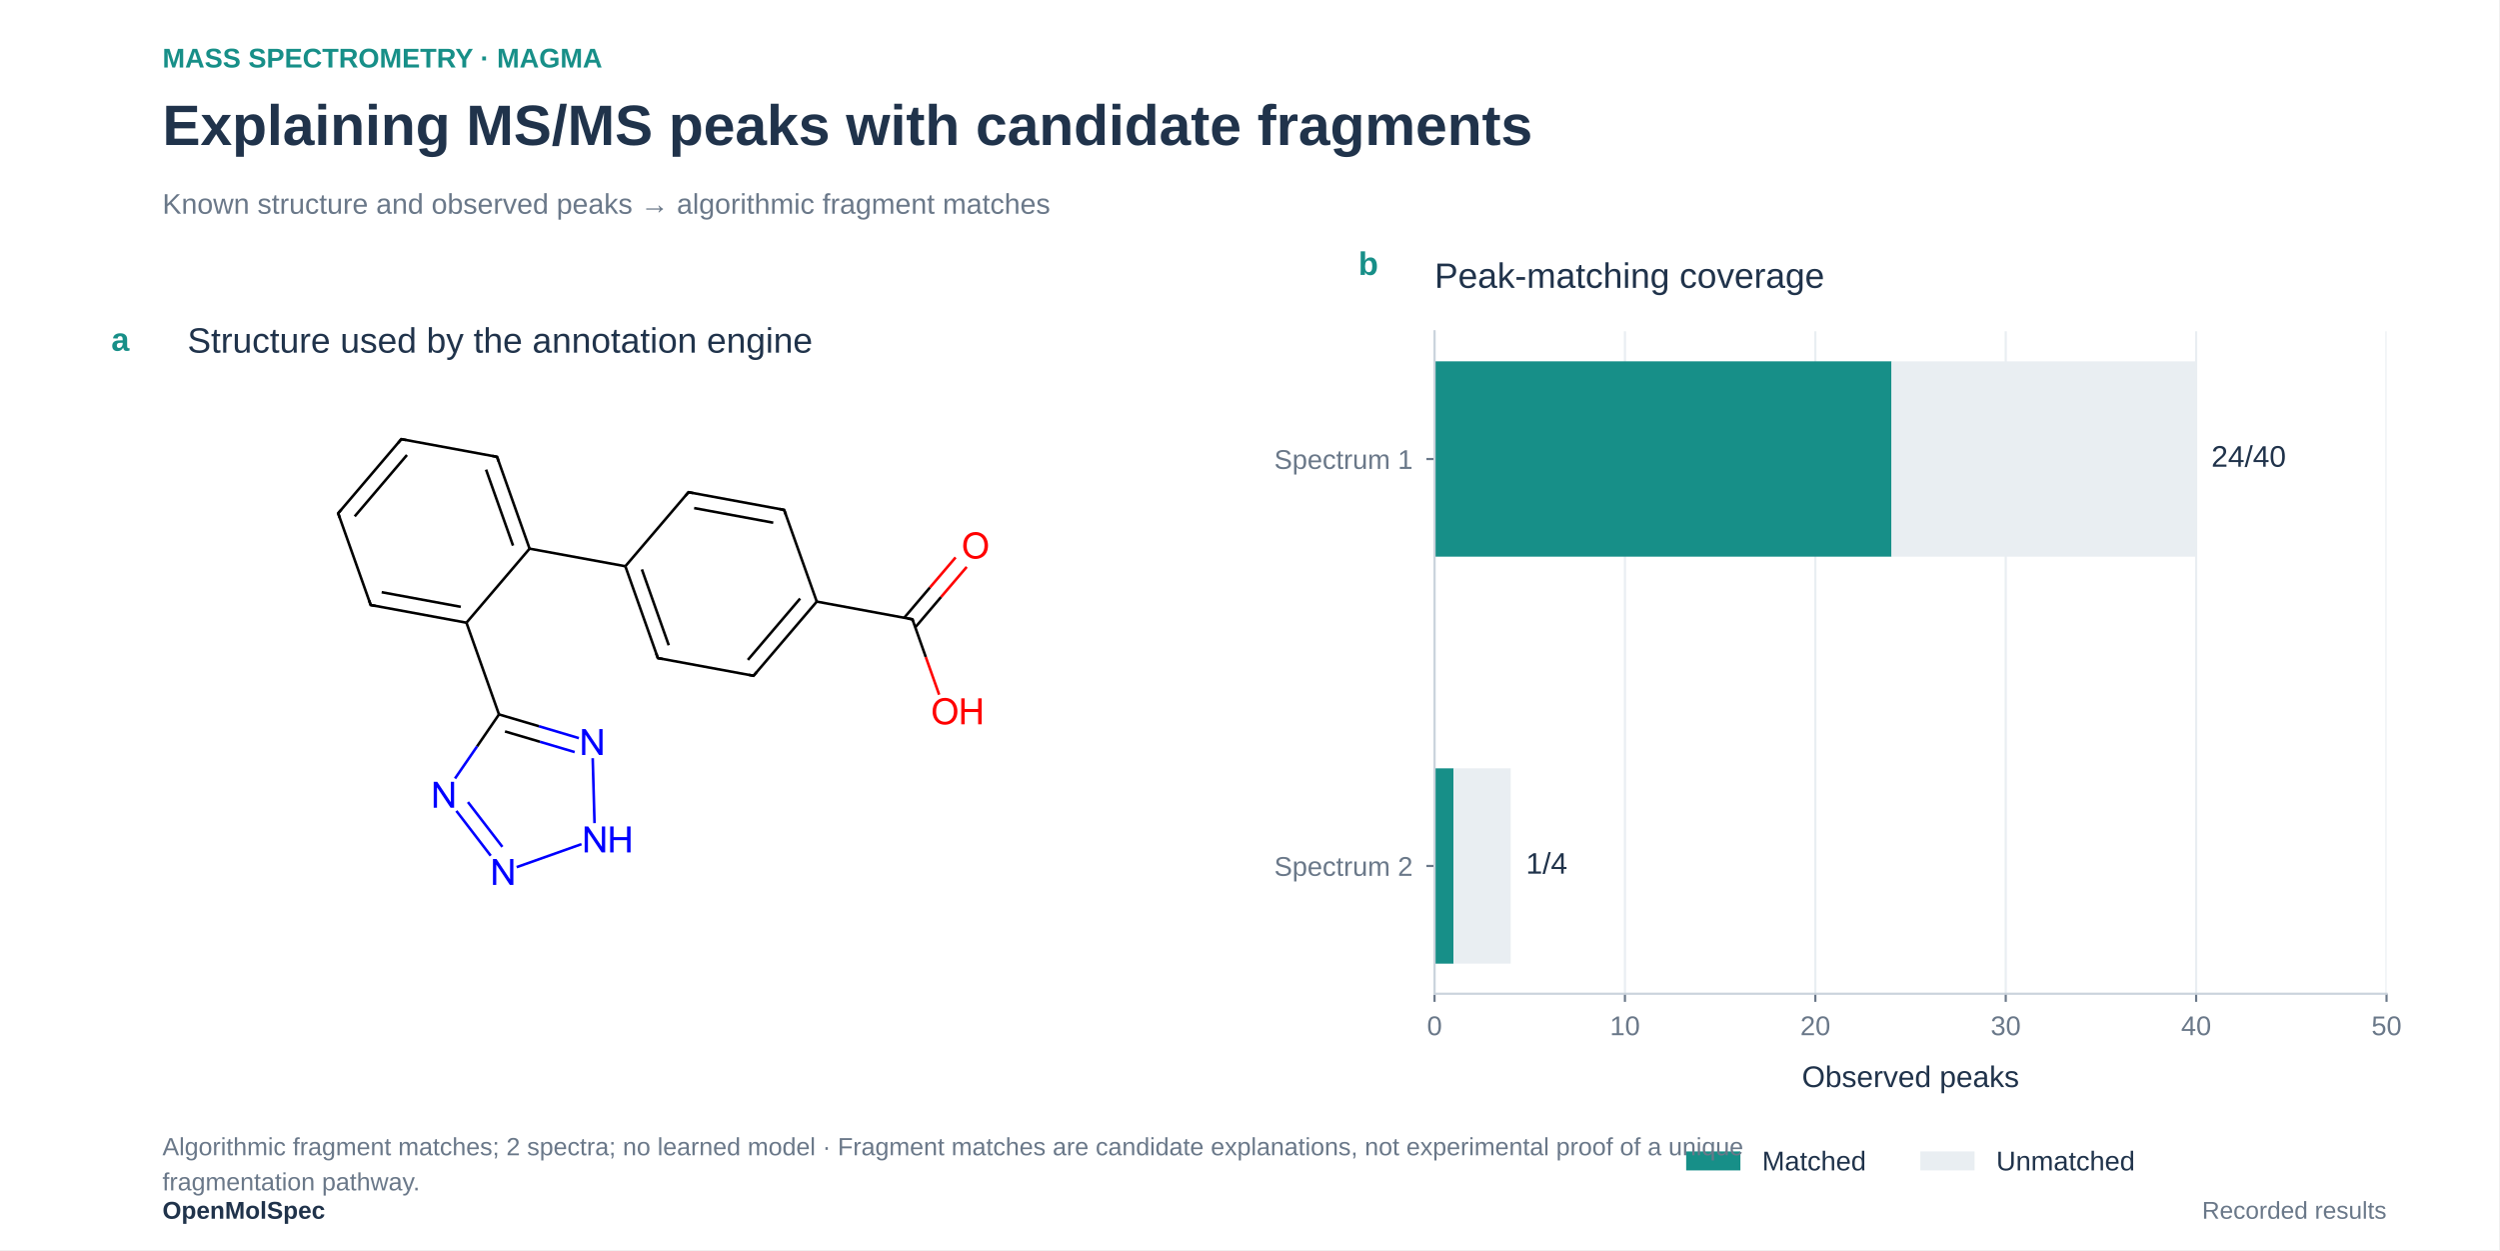
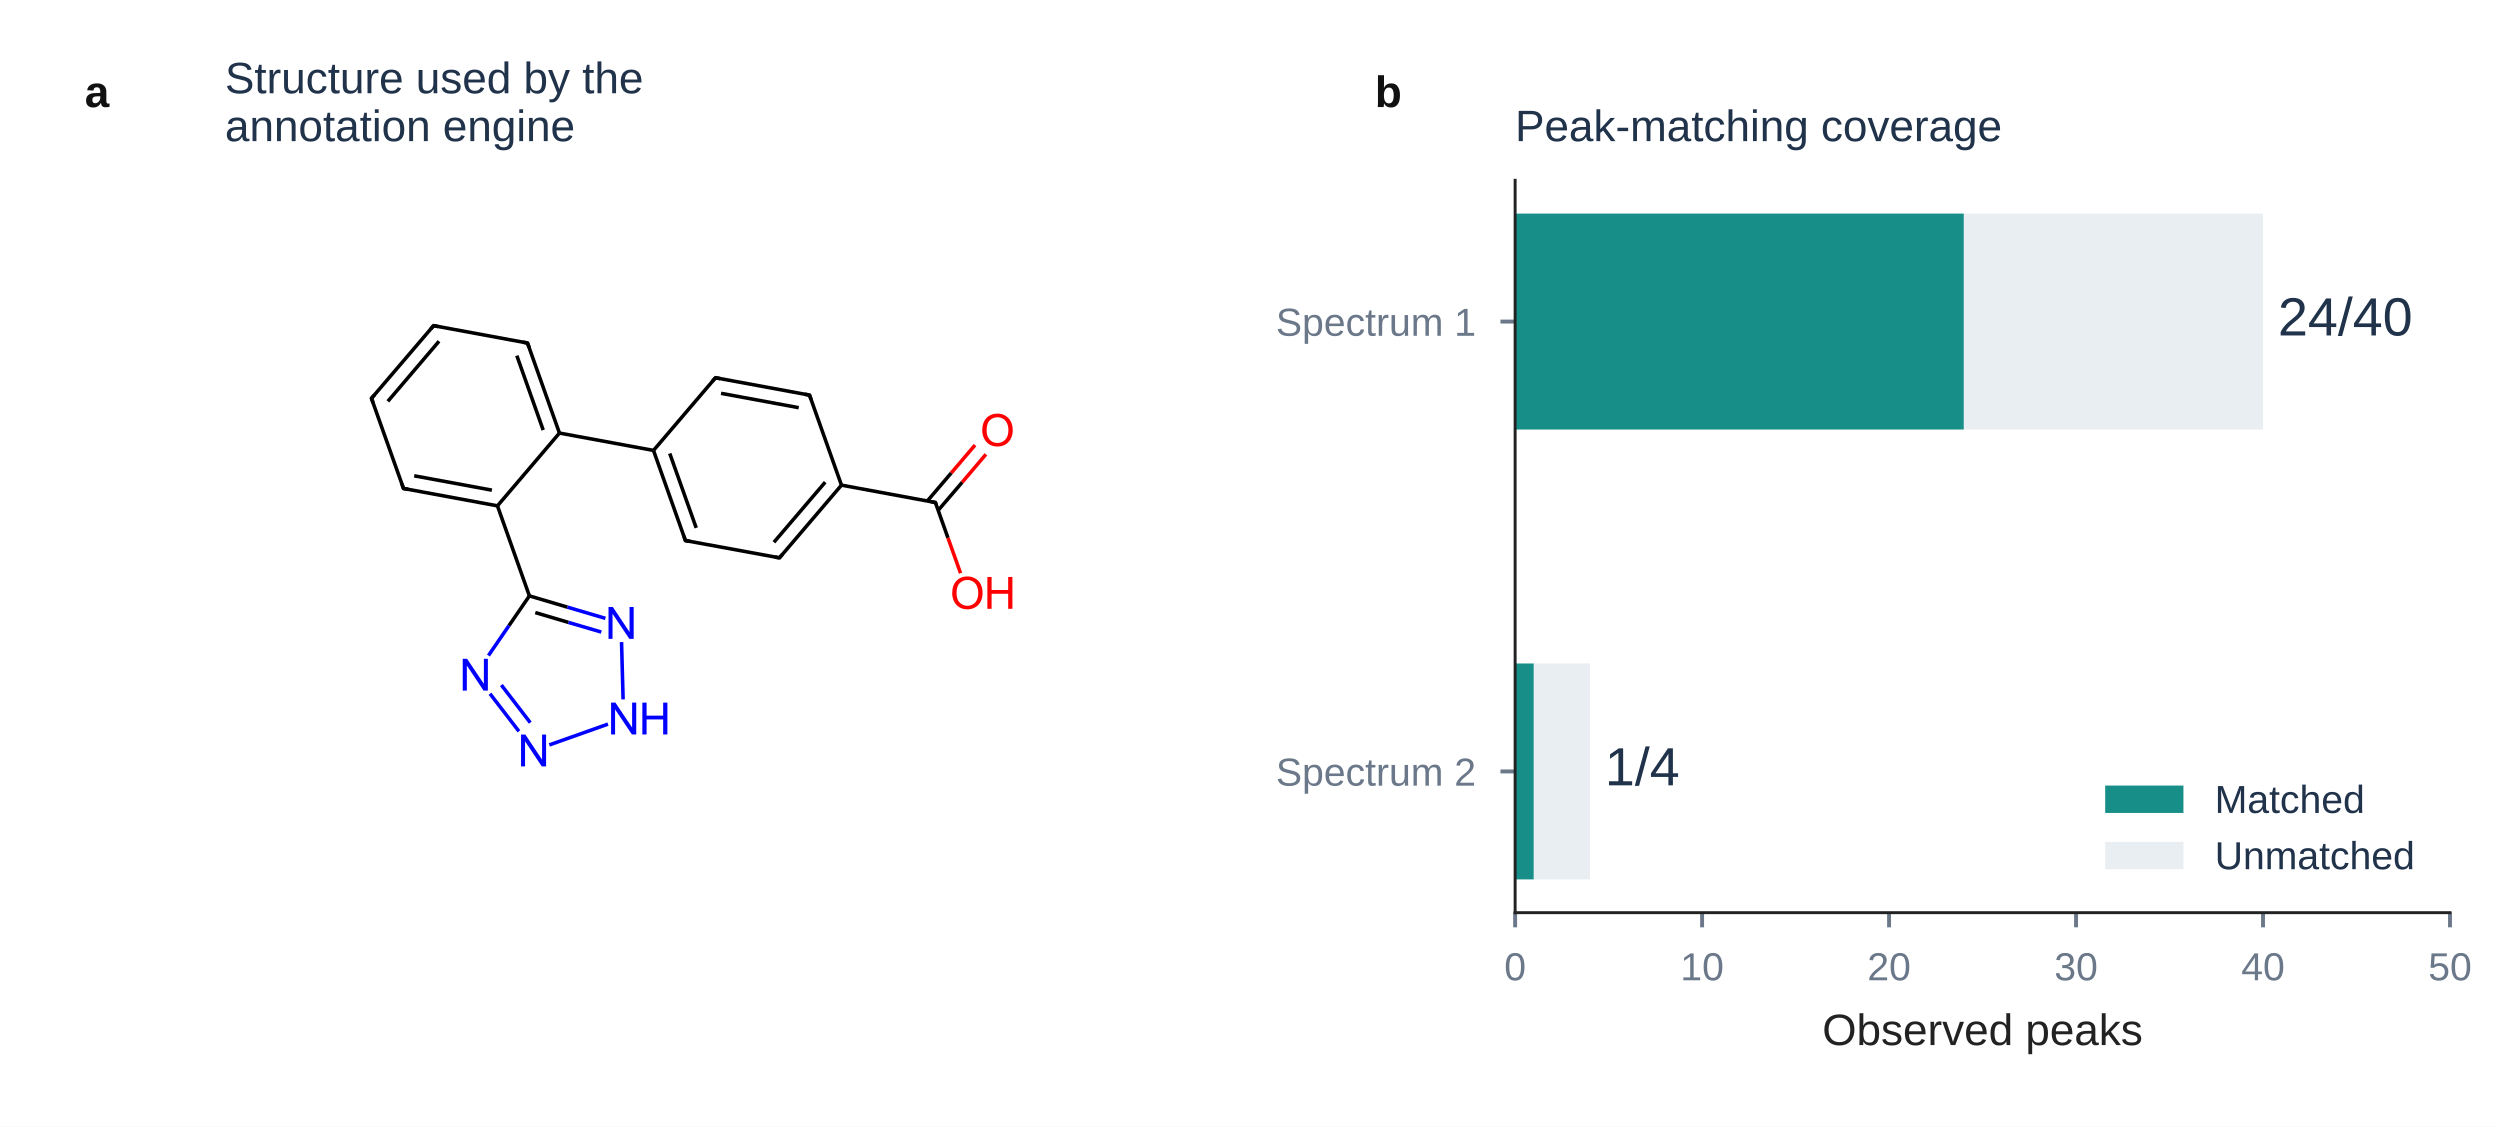
- <svg xmlns="http://www.w3.org/2000/svg" xmlns:xlink="http://www.w3.org/1999/xlink" width="921.6pt" height="460.8pt" viewBox="0 0 921.6 460.8" version="1.1">
+ <svg xmlns="http://www.w3.org/2000/svg" xmlns:xlink="http://www.w3.org/1999/xlink" width="511.2pt" height="230.4pt" viewBox="0 0 511.2 230.4" version="1.1">
  <defs>
    <style type="text/css">*{stroke-linejoin: round; stroke-linecap: butt}</style>
  </defs>
  <g id="figure_1">
    <g id="patch_1">
-       <path d="M 0 460.8  L 921.6 460.8  L 921.6 0  L 0 0  z " style="fill: #ffffff" />
+       <path d="M 0 230.4  L 511.2 230.4  L 511.2 0  L 0 0  z " style="fill: #ffffff" />
    </g>
    <g id="oms-molecule-0">
-       <g clip-path="url(#p1ea74af03d)">
+       <g clip-path="url(#p6288828e88)">
    </g>
      <g id="text_1">
-         <text style="font-weight: 700; font-size: 12px; font-family: 'Arial'; text-anchor: start; fill: #178f88" x="41.033" y="129.306" transform="rotate(-0 41.03314 129.3061)">a</text>
+         <text style="font-weight: 700; font-size: 9px; font-family: 'Arial'; text-anchor: start; fill: #111111" x="17.334" y="21.888" transform="rotate(-0 17.33355 21.888)">a</text>
      </g>
      <g id="text_2">
-         <text style="font-size: 13px; font-family: 'Arial'; text-anchor: start; fill: #20334b" x="69.12" y="130.004" transform="rotate(-0 69.12 130.0036)">Structure used by the annotation engine</text>
-       </g>
-       <g transform="translate(69.12 146.0036) scale(0.4179592 0.4179592)">
+         <text style="font-size: 9px; font-family: 'Arial'; fill: #20334b" transform="translate(46.008 19.06841)">Structure used by the</text>
+         <text style="font-size: 9px; font-family: 'Arial'; fill: #20334b" transform="translate(46.008 28.864)">annotation engine</text>
+       </g>
+       <g transform="translate(46.008 58.26387) scale(0.227575 0.227575)">
        <rect style="opacity:1.0;fill:#FFFFFF;stroke:none" width="840.0" height="470.0" x="0.0" y="0.0"> </rect>
-         <path class="bond-0 atom-0 atom-1" d="M 687.6,150.7 L 664.9,177.3" style="fill:none;fill-rule:evenodd;stroke:#FF0000;stroke-width:2.3px;stroke-linecap:butt;stroke-linejoin:miter;stroke-opacity:1" />
-         <path class="bond-0 atom-0 atom-1" d="M 664.9,177.3 L 642.2,204.0" style="fill:none;fill-rule:evenodd;stroke:#000000;stroke-width:2.3px;stroke-linecap:butt;stroke-linejoin:miter;stroke-opacity:1" />
-         <path class="bond-0 atom-0 atom-1" d="M 677.8,142.3 L 655.1,168.9" style="fill:none;fill-rule:evenodd;stroke:#FF0000;stroke-width:2.3px;stroke-linecap:butt;stroke-linejoin:miter;stroke-opacity:1" />
-         <path class="bond-0 atom-0 atom-1" d="M 655.1,168.9 L 632.4,195.6" style="fill:none;fill-rule:evenodd;stroke:#000000;stroke-width:2.3px;stroke-linecap:butt;stroke-linejoin:miter;stroke-opacity:1" />
-         <path class="bond-1 atom-1 atom-2" d="M 639.7,196.9 L 651.5,230.2" style="fill:none;fill-rule:evenodd;stroke:#000000;stroke-width:2.3px;stroke-linecap:butt;stroke-linejoin:miter;stroke-opacity:1" />
-         <path class="bond-1 atom-1 atom-2" d="M 651.5,230.2 L 663.3,263.4" style="fill:none;fill-rule:evenodd;stroke:#FF0000;stroke-width:2.3px;stroke-linecap:butt;stroke-linejoin:miter;stroke-opacity:1" />
-         <path class="bond-2 atom-1 atom-3" d="M 639.7,196.9 L 555.3,181.3" style="fill:none;fill-rule:evenodd;stroke:#000000;stroke-width:2.3px;stroke-linecap:butt;stroke-linejoin:miter;stroke-opacity:1" />
-         <path class="bond-3 atom-3 atom-4" d="M 555.3,181.3 L 526.5,100.4" style="fill:none;fill-rule:evenodd;stroke:#000000;stroke-width:2.3px;stroke-linecap:butt;stroke-linejoin:miter;stroke-opacity:1" />
-         <path class="bond-4 atom-4 atom-5" d="M 526.5,100.4 L 442.1,84.8" style="fill:none;fill-rule:evenodd;stroke:#000000;stroke-width:2.3px;stroke-linecap:butt;stroke-linejoin:miter;stroke-opacity:1" />
-         <path class="bond-4 atom-4 atom-5" d="M 516.9,111.7 L 447.1,98.8" style="fill:none;fill-rule:evenodd;stroke:#000000;stroke-width:2.3px;stroke-linecap:butt;stroke-linejoin:miter;stroke-opacity:1" />
-         <path class="bond-5 atom-5 atom-6" d="M 442.1,84.8 L 386.4,150.1" style="fill:none;fill-rule:evenodd;stroke:#000000;stroke-width:2.3px;stroke-linecap:butt;stroke-linejoin:miter;stroke-opacity:1" />
-         <path class="bond-6 atom-6 atom-7" d="M 386.4,150.1 L 301.9,134.6" style="fill:none;fill-rule:evenodd;stroke:#000000;stroke-width:2.3px;stroke-linecap:butt;stroke-linejoin:miter;stroke-opacity:1" />
-         <path class="bond-7 atom-7 atom-8" d="M 301.9,134.6 L 273.2,53.6" style="fill:none;fill-rule:evenodd;stroke:#000000;stroke-width:2.3px;stroke-linecap:butt;stroke-linejoin:miter;stroke-opacity:1" />
-         <path class="bond-7 atom-7 atom-8" d="M 287.3,131.9 L 263.5,64.9" style="fill:none;fill-rule:evenodd;stroke:#000000;stroke-width:2.3px;stroke-linecap:butt;stroke-linejoin:miter;stroke-opacity:1" />
-         <path class="bond-8 atom-8 atom-9" d="M 273.2,53.6 L 188.7,38.0" style="fill:none;fill-rule:evenodd;stroke:#000000;stroke-width:2.3px;stroke-linecap:butt;stroke-linejoin:miter;stroke-opacity:1" />
-         <path class="bond-9 atom-9 atom-10" d="M 188.7,38.0 L 133.0,103.4" style="fill:none;fill-rule:evenodd;stroke:#000000;stroke-width:2.3px;stroke-linecap:butt;stroke-linejoin:miter;stroke-opacity:1" />
-         <path class="bond-9 atom-9 atom-10" d="M 193.7,52.0 L 147.6,106.1" style="fill:none;fill-rule:evenodd;stroke:#000000;stroke-width:2.3px;stroke-linecap:butt;stroke-linejoin:miter;stroke-opacity:1" />
-         <path class="bond-10 atom-10 atom-11" d="M 133.0,103.4 L 161.7,184.3" style="fill:none;fill-rule:evenodd;stroke:#000000;stroke-width:2.3px;stroke-linecap:butt;stroke-linejoin:miter;stroke-opacity:1" />
-         <path class="bond-11 atom-11 atom-12" d="M 161.7,184.3 L 246.2,199.9" style="fill:none;fill-rule:evenodd;stroke:#000000;stroke-width:2.3px;stroke-linecap:butt;stroke-linejoin:miter;stroke-opacity:1" />
-         <path class="bond-11 atom-11 atom-12" d="M 171.4,173.0 L 241.2,185.9" style="fill:none;fill-rule:evenodd;stroke:#000000;stroke-width:2.3px;stroke-linecap:butt;stroke-linejoin:miter;stroke-opacity:1" />
-         <path class="bond-12 atom-12 atom-13" d="M 246.2,199.9 L 274.9,280.8" style="fill:none;fill-rule:evenodd;stroke:#000000;stroke-width:2.3px;stroke-linecap:butt;stroke-linejoin:miter;stroke-opacity:1" />
-         <path class="bond-13 atom-13 atom-14" d="M 274.9,280.8 L 255.5,309.1" style="fill:none;fill-rule:evenodd;stroke:#000000;stroke-width:2.3px;stroke-linecap:butt;stroke-linejoin:miter;stroke-opacity:1" />
-         <path class="bond-13 atom-13 atom-14" d="M 255.5,309.1 L 236.1,337.3" style="fill:none;fill-rule:evenodd;stroke:#0000FF;stroke-width:2.3px;stroke-linecap:butt;stroke-linejoin:miter;stroke-opacity:1" />
-         <path class="bond-14 atom-14 atom-15" d="M 237.3,365.9 L 267.6,405.4" style="fill:none;fill-rule:evenodd;stroke:#0000FF;stroke-width:2.3px;stroke-linecap:butt;stroke-linejoin:miter;stroke-opacity:1" />
-         <path class="bond-14 atom-14 atom-15" d="M 247.5,358.1 L 277.9,397.6" style="fill:none;fill-rule:evenodd;stroke:#0000FF;stroke-width:2.3px;stroke-linecap:butt;stroke-linejoin:miter;stroke-opacity:1" />
-         <path class="bond-15 atom-15 atom-16" d="M 290.5,415.5 L 347.7,395.2" style="fill:none;fill-rule:evenodd;stroke:#0000FF;stroke-width:2.3px;stroke-linecap:butt;stroke-linejoin:miter;stroke-opacity:1" />
-         <path class="bond-16 atom-16 atom-17" d="M 359.2,376.7 L 357.6,319.4" style="fill:none;fill-rule:evenodd;stroke:#0000FF;stroke-width:2.3px;stroke-linecap:butt;stroke-linejoin:miter;stroke-opacity:1" />
-         <path class="bond-17 atom-6 atom-18" d="M 386.4,150.1 L 415.1,231.1" style="fill:none;fill-rule:evenodd;stroke:#000000;stroke-width:2.3px;stroke-linecap:butt;stroke-linejoin:miter;stroke-opacity:1" />
-         <path class="bond-17 atom-6 atom-18" d="M 401.0,152.9 L 424.7,219.8" style="fill:none;fill-rule:evenodd;stroke:#000000;stroke-width:2.3px;stroke-linecap:butt;stroke-linejoin:miter;stroke-opacity:1" />
-         <path class="bond-18 atom-18 atom-19" d="M 415.1,231.1 L 499.5,246.7" style="fill:none;fill-rule:evenodd;stroke:#000000;stroke-width:2.3px;stroke-linecap:butt;stroke-linejoin:miter;stroke-opacity:1" />
-         <path class="bond-19 atom-19 atom-3" d="M 499.5,246.7 L 555.3,181.3" style="fill:none;fill-rule:evenodd;stroke:#000000;stroke-width:2.3px;stroke-linecap:butt;stroke-linejoin:miter;stroke-opacity:1" />
-         <path class="bond-19 atom-19 atom-3" d="M 494.5,232.7 L 540.6,178.6" style="fill:none;fill-rule:evenodd;stroke:#000000;stroke-width:2.3px;stroke-linecap:butt;stroke-linejoin:miter;stroke-opacity:1" />
-         <path class="bond-20 atom-12 atom-7" d="M 246.2,199.9 L 301.9,134.6" style="fill:none;fill-rule:evenodd;stroke:#000000;stroke-width:2.3px;stroke-linecap:butt;stroke-linejoin:miter;stroke-opacity:1" />
-         <path class="bond-21 atom-17 atom-13" d="M 345.4,301.7 L 310.1,291.2" style="fill:none;fill-rule:evenodd;stroke:#0000FF;stroke-width:2.3px;stroke-linecap:butt;stroke-linejoin:miter;stroke-opacity:1" />
-         <path class="bond-21 atom-17 atom-13" d="M 310.1,291.2 L 274.9,280.8" style="fill:none;fill-rule:evenodd;stroke:#000000;stroke-width:2.3px;stroke-linecap:butt;stroke-linejoin:miter;stroke-opacity:1" />
-         <path class="bond-21 atom-17 atom-13" d="M 341.7,314.0 L 311.0,304.9" style="fill:none;fill-rule:evenodd;stroke:#0000FF;stroke-width:2.3px;stroke-linecap:butt;stroke-linejoin:miter;stroke-opacity:1" />
-         <path class="bond-21 atom-17 atom-13" d="M 311.0,304.9 L 280.2,295.8" style="fill:none;fill-rule:evenodd;stroke:#000000;stroke-width:2.3px;stroke-linecap:butt;stroke-linejoin:miter;stroke-opacity:1" />
-         <path d="M 640.3,198.6 L 639.7,196.9 L 635.5,196.2" style="fill:none;stroke:#000000;stroke-width:2.3px;stroke-linecap:butt;stroke-linejoin:miter;stroke-miterlimit:10;stroke-opacity:1;" />
-         <path d="M 528.0,104.5 L 526.5,100.4 L 522.3,99.6" style="fill:none;stroke:#000000;stroke-width:2.3px;stroke-linecap:butt;stroke-linejoin:miter;stroke-miterlimit:10;stroke-opacity:1;" />
-         <path d="M 446.3,85.6 L 442.1,84.8 L 439.3,88.1" style="fill:none;stroke:#000000;stroke-width:2.3px;stroke-linecap:butt;stroke-linejoin:miter;stroke-miterlimit:10;stroke-opacity:1;" />
-         <path d="M 274.6,57.7 L 273.2,53.6 L 269.0,52.8" style="fill:none;stroke:#000000;stroke-width:2.3px;stroke-linecap:butt;stroke-linejoin:miter;stroke-miterlimit:10;stroke-opacity:1;" />
-         <path d="M 193.0,38.8 L 188.7,38.0 L 186.0,41.3" style="fill:none;stroke:#000000;stroke-width:2.3px;stroke-linecap:butt;stroke-linejoin:miter;stroke-miterlimit:10;stroke-opacity:1;" />
-         <path d="M 135.8,100.1 L 133.0,103.4 L 134.4,107.4" style="fill:none;stroke:#000000;stroke-width:2.3px;stroke-linecap:butt;stroke-linejoin:miter;stroke-miterlimit:10;stroke-opacity:1;" />
-         <path d="M 160.3,180.2 L 161.7,184.3 L 165.9,185.1" style="fill:none;stroke:#000000;stroke-width:2.3px;stroke-linecap:butt;stroke-linejoin:miter;stroke-miterlimit:10;stroke-opacity:1;" />
-         <path d="M 413.6,227.0 L 415.1,231.1 L 419.3,231.9" style="fill:none;stroke:#000000;stroke-width:2.3px;stroke-linecap:butt;stroke-linejoin:miter;stroke-miterlimit:10;stroke-opacity:1;" />
-         <path d="M 495.3,245.9 L 499.5,246.7 L 502.3,243.4" style="fill:none;stroke:#000000;stroke-width:2.3px;stroke-linecap:butt;stroke-linejoin:miter;stroke-miterlimit:10;stroke-opacity:1;" />
-         <path class="atom-0" d="M 684.5 132.1 Q 684.5 126.4, 687.5 123.2 Q 690.6 119.9, 695.5 119.9 Q 698.6 119.9, 701.2 121.5 Q 703.7 123.0, 705.0 125.7 Q 706.4 128.4, 706.4 131.8 Q 706.4 135.3, 705.0 138.1 Q 703.6 140.8, 701.0 142.2 Q 698.4 143.7, 695.4 143.7 Q 692.2 143.7, 689.7 142.1 Q 687.1 140.5, 685.8 137.8 Q 684.5 135.1, 684.5 132.1 M 687.6 132.2 Q 687.6 136.3, 689.8 138.7 Q 692.1 141.1, 695.4 141.1 Q 698.8 141.1, 701.0 138.7 Q 703.3 136.2, 703.3 131.8 Q 703.3 129.0, 702.3 126.9 Q 701.4 124.9, 699.5 123.7 Q 697.7 122.6, 695.5 122.6 Q 692.3 122.6, 689.9 124.8 Q 687.6 127.0, 687.6 132.2 " fill="#FF0000" />
-         <path class="atom-2" d="M 657.5 278.4 Q 657.5 272.7, 660.5 269.5 Q 663.6 266.2, 668.4 266.2 Q 671.6 266.2, 674.2 267.7 Q 676.7 269.3, 678.0 272.0 Q 679.4 274.7, 679.4 278.1 Q 679.4 281.6, 678.0 284.3 Q 676.6 287.1, 674.0 288.5 Q 671.4 289.9, 668.4 289.9 Q 665.2 289.9, 662.6 288.4 Q 660.1 286.8, 658.8 284.1 Q 657.5 281.4, 657.5 278.4 M 660.6 278.4 Q 660.6 282.6, 662.8 285.0 Q 665.0 287.3, 668.4 287.3 Q 671.8 287.3, 674.0 284.9 Q 676.3 282.5, 676.3 278.1 Q 676.3 275.3, 675.3 273.2 Q 674.4 271.1, 672.5 270.0 Q 670.7 268.8, 668.5 268.8 Q 665.2 268.8, 662.9 271.0 Q 660.6 273.3, 660.6 278.4 " fill="#FF0000" />
-         <path class="atom-2" d="M 682.8 289.5 L 682.8 266.6 L 685.8 266.6 L 685.8 276.0 L 697.7 276.0 L 697.7 266.6 L 700.8 266.6 L 700.8 289.5 L 697.7 289.5 L 697.7 278.7 L 685.8 278.7 L 685.8 289.5 L 682.8 289.5 " fill="#FF0000" />
-         <path class="atom-14" d="M 217.3 363.1 L 217.3 340.2 L 220.4 340.2 L 232.4 358.2 L 232.4 340.2 L 235.3 340.2 L 235.3 363.1 L 232.2 363.1 L 220.2 345.1 L 220.2 363.1 L 217.3 363.1 " fill="#0000FF" />
-         <path class="atom-15" d="M 269.6 431.2 L 269.6 408.3 L 272.7 408.3 L 284.7 426.3 L 284.7 408.3 L 287.6 408.3 L 287.6 431.2 L 284.5 431.2 L 272.5 413.2 L 272.5 431.2 L 269.6 431.2 " fill="#0000FF" />
-         <path class="atom-16" d="M 350.5 402.5 L 350.5 379.6 L 353.6 379.6 L 365.7 397.5 L 365.7 379.6 L 368.6 379.6 L 368.6 402.5 L 365.5 402.5 L 353.4 384.5 L 353.4 402.5 L 350.5 402.5 " fill="#0000FF" />
-         <path class="atom-16" d="M 373.0 402.5 L 373.0 379.6 L 376.0 379.6 L 376.0 389.0 L 387.9 389.0 L 387.9 379.6 L 391.0 379.6 L 391.0 402.5 L 387.9 402.5 L 387.9 391.7 L 376.0 391.7 L 376.0 402.5 L 373.0 402.5 " fill="#0000FF" />
-         <path class="atom-17" d="M 348.2 316.6 L 348.2 293.7 L 351.3 293.7 L 363.4 311.7 L 363.4 293.7 L 366.3 293.7 L 366.3 316.6 L 363.2 316.6 L 351.1 298.6 L 351.1 316.6 L 348.2 316.6 " fill="#0000FF" />
+         <path class="bond-0 atom-0 atom-1" d="M 683.7,152.2 L 662.3,177.4" style="fill:none;fill-rule:evenodd;stroke:#FF0000;stroke-width:3.2px;stroke-linecap:butt;stroke-linejoin:miter;stroke-opacity:1" />
+         <path class="bond-0 atom-0 atom-1" d="M 662.3,177.4 L 640.8,202.5" style="fill:none;fill-rule:evenodd;stroke:#000000;stroke-width:3.2px;stroke-linecap:butt;stroke-linejoin:miter;stroke-opacity:1" />
+         <path class="bond-0 atom-0 atom-1" d="M 673.9,143.9 L 652.5,169.0" style="fill:none;fill-rule:evenodd;stroke:#FF0000;stroke-width:3.2px;stroke-linecap:butt;stroke-linejoin:miter;stroke-opacity:1" />
+         <path class="bond-0 atom-0 atom-1" d="M 652.5,169.0 L 631.0,194.2" style="fill:none;fill-rule:evenodd;stroke:#000000;stroke-width:3.2px;stroke-linecap:butt;stroke-linejoin:miter;stroke-opacity:1" />
+         <path class="bond-1 atom-1 atom-2" d="M 638.3,195.5 L 649.6,227.3" style="fill:none;fill-rule:evenodd;stroke:#000000;stroke-width:3.2px;stroke-linecap:butt;stroke-linejoin:miter;stroke-opacity:1" />
+         <path class="bond-1 atom-1 atom-2" d="M 649.6,227.3 L 660.9,259.0" style="fill:none;fill-rule:evenodd;stroke:#FF0000;stroke-width:3.2px;stroke-linecap:butt;stroke-linejoin:miter;stroke-opacity:1" />
+         <path class="bond-2 atom-1 atom-3" d="M 638.3,195.5 L 553.9,179.9" style="fill:none;fill-rule:evenodd;stroke:#000000;stroke-width:3.2px;stroke-linecap:butt;stroke-linejoin:miter;stroke-opacity:1" />
+         <path class="bond-3 atom-3 atom-4" d="M 553.9,179.9 L 525.2,99.0" style="fill:none;fill-rule:evenodd;stroke:#000000;stroke-width:3.2px;stroke-linecap:butt;stroke-linejoin:miter;stroke-opacity:1" />
+         <path class="bond-4 atom-4 atom-5" d="M 525.2,99.0 L 440.7,83.4" style="fill:none;fill-rule:evenodd;stroke:#000000;stroke-width:3.2px;stroke-linecap:butt;stroke-linejoin:miter;stroke-opacity:1" />
+         <path class="bond-4 atom-4 atom-5" d="M 515.5,110.3 L 445.7,97.4" style="fill:none;fill-rule:evenodd;stroke:#000000;stroke-width:3.2px;stroke-linecap:butt;stroke-linejoin:miter;stroke-opacity:1" />
+         <path class="bond-5 atom-5 atom-6" d="M 440.7,83.4 L 385.0,148.7" style="fill:none;fill-rule:evenodd;stroke:#000000;stroke-width:3.2px;stroke-linecap:butt;stroke-linejoin:miter;stroke-opacity:1" />
+         <path class="bond-6 atom-6 atom-7" d="M 385.0,148.7 L 300.5,133.1" style="fill:none;fill-rule:evenodd;stroke:#000000;stroke-width:3.2px;stroke-linecap:butt;stroke-linejoin:miter;stroke-opacity:1" />
+         <path class="bond-7 atom-7 atom-8" d="M 300.5,133.1 L 271.8,52.2" style="fill:none;fill-rule:evenodd;stroke:#000000;stroke-width:3.2px;stroke-linecap:butt;stroke-linejoin:miter;stroke-opacity:1" />
+         <path class="bond-7 atom-7 atom-8" d="M 285.9,130.4 L 262.2,63.5" style="fill:none;fill-rule:evenodd;stroke:#000000;stroke-width:3.2px;stroke-linecap:butt;stroke-linejoin:miter;stroke-opacity:1" />
+         <path class="bond-8 atom-8 atom-9" d="M 271.8,52.2 L 187.4,36.6" style="fill:none;fill-rule:evenodd;stroke:#000000;stroke-width:3.2px;stroke-linecap:butt;stroke-linejoin:miter;stroke-opacity:1" />
+         <path class="bond-9 atom-9 atom-10" d="M 187.4,36.6 L 131.6,101.9" style="fill:none;fill-rule:evenodd;stroke:#000000;stroke-width:3.2px;stroke-linecap:butt;stroke-linejoin:miter;stroke-opacity:1" />
+         <path class="bond-9 atom-9 atom-10" d="M 192.3,50.6 L 146.3,104.6" style="fill:none;fill-rule:evenodd;stroke:#000000;stroke-width:3.2px;stroke-linecap:butt;stroke-linejoin:miter;stroke-opacity:1" />
+         <path class="bond-10 atom-10 atom-11" d="M 131.6,101.9 L 160.4,182.9" style="fill:none;fill-rule:evenodd;stroke:#000000;stroke-width:3.2px;stroke-linecap:butt;stroke-linejoin:miter;stroke-opacity:1" />
+         <path class="bond-11 atom-11 atom-12" d="M 160.4,182.9 L 244.8,198.5" style="fill:none;fill-rule:evenodd;stroke:#000000;stroke-width:3.2px;stroke-linecap:butt;stroke-linejoin:miter;stroke-opacity:1" />
+         <path class="bond-11 atom-11 atom-12" d="M 170.0,171.5 L 239.8,184.4" style="fill:none;fill-rule:evenodd;stroke:#000000;stroke-width:3.2px;stroke-linecap:butt;stroke-linejoin:miter;stroke-opacity:1" />
+         <path class="bond-12 atom-12 atom-13" d="M 244.8,198.5 L 273.5,279.4" style="fill:none;fill-rule:evenodd;stroke:#000000;stroke-width:3.2px;stroke-linecap:butt;stroke-linejoin:miter;stroke-opacity:1" />
+         <path class="bond-13 atom-13 atom-14" d="M 273.5,279.4 L 255.1,306.2" style="fill:none;fill-rule:evenodd;stroke:#000000;stroke-width:3.2px;stroke-linecap:butt;stroke-linejoin:miter;stroke-opacity:1" />
+         <path class="bond-13 atom-13 atom-14" d="M 255.1,306.2 L 236.7,333.0" style="fill:none;fill-rule:evenodd;stroke:#0000FF;stroke-width:3.2px;stroke-linecap:butt;stroke-linejoin:miter;stroke-opacity:1" />
+         <path class="bond-14 atom-14 atom-15" d="M 238.1,367.3 L 264.1,401.1" style="fill:none;fill-rule:evenodd;stroke:#0000FF;stroke-width:3.2px;stroke-linecap:butt;stroke-linejoin:miter;stroke-opacity:1" />
+         <path class="bond-14 atom-14 atom-15" d="M 248.3,359.5 L 274.3,393.3" style="fill:none;fill-rule:evenodd;stroke:#0000FF;stroke-width:3.2px;stroke-linecap:butt;stroke-linejoin:miter;stroke-opacity:1" />
+         <path class="bond-15 atom-15 atom-16" d="M 291.4,413.3 L 344.1,394.6" style="fill:none;fill-rule:evenodd;stroke:#0000FF;stroke-width:3.2px;stroke-linecap:butt;stroke-linejoin:miter;stroke-opacity:1" />
+         <path class="bond-16 atom-16 atom-17" d="M 357.7,372.4 L 356.3,320.9" style="fill:none;fill-rule:evenodd;stroke:#0000FF;stroke-width:3.2px;stroke-linecap:butt;stroke-linejoin:miter;stroke-opacity:1" />
+         <path class="bond-17 atom-6 atom-18" d="M 385.0,148.7 L 413.7,229.7" style="fill:none;fill-rule:evenodd;stroke:#000000;stroke-width:3.2px;stroke-linecap:butt;stroke-linejoin:miter;stroke-opacity:1" />
+         <path class="bond-17 atom-6 atom-18" d="M 399.6,151.4 L 423.4,218.3" style="fill:none;fill-rule:evenodd;stroke:#000000;stroke-width:3.2px;stroke-linecap:butt;stroke-linejoin:miter;stroke-opacity:1" />
+         <path class="bond-18 atom-18 atom-19" d="M 413.7,229.7 L 498.2,245.2" style="fill:none;fill-rule:evenodd;stroke:#000000;stroke-width:3.2px;stroke-linecap:butt;stroke-linejoin:miter;stroke-opacity:1" />
+         <path class="bond-19 atom-19 atom-3" d="M 498.2,245.2 L 553.9,179.9" style="fill:none;fill-rule:evenodd;stroke:#000000;stroke-width:3.2px;stroke-linecap:butt;stroke-linejoin:miter;stroke-opacity:1" />
+         <path class="bond-19 atom-19 atom-3" d="M 493.2,231.2 L 539.3,177.2" style="fill:none;fill-rule:evenodd;stroke:#000000;stroke-width:3.2px;stroke-linecap:butt;stroke-linejoin:miter;stroke-opacity:1" />
+         <path class="bond-20 atom-12 atom-7" d="M 244.8,198.5 L 300.5,133.1" style="fill:none;fill-rule:evenodd;stroke:#000000;stroke-width:3.2px;stroke-linecap:butt;stroke-linejoin:miter;stroke-opacity:1" />
+         <path class="bond-21 atom-17 atom-13" d="M 341.8,299.6 L 307.6,289.5" style="fill:none;fill-rule:evenodd;stroke:#0000FF;stroke-width:3.2px;stroke-linecap:butt;stroke-linejoin:miter;stroke-opacity:1" />
+         <path class="bond-21 atom-17 atom-13" d="M 307.6,289.5 L 273.5,279.4" style="fill:none;fill-rule:evenodd;stroke:#000000;stroke-width:3.2px;stroke-linecap:butt;stroke-linejoin:miter;stroke-opacity:1" />
+         <path class="bond-21 atom-17 atom-13" d="M 338.1,311.9 L 308.5,303.2" style="fill:none;fill-rule:evenodd;stroke:#0000FF;stroke-width:3.2px;stroke-linecap:butt;stroke-linejoin:miter;stroke-opacity:1" />
+         <path class="bond-21 atom-17 atom-13" d="M 308.5,303.2 L 278.8,294.4" style="fill:none;fill-rule:evenodd;stroke:#000000;stroke-width:3.2px;stroke-linecap:butt;stroke-linejoin:miter;stroke-opacity:1" />
+         <path d="M 638.9,197.1 L 638.3,195.5 L 634.1,194.7" style="fill:none;stroke:#000000;stroke-width:3.2px;stroke-linecap:butt;stroke-linejoin:miter;stroke-miterlimit:10;stroke-opacity:1;" />
+         <path d="M 526.6,103.0 L 525.2,99.0 L 520.9,98.2" style="fill:none;stroke:#000000;stroke-width:3.2px;stroke-linecap:butt;stroke-linejoin:miter;stroke-miterlimit:10;stroke-opacity:1;" />
+         <path d="M 444.9,84.2 L 440.7,83.4 L 437.9,86.6" style="fill:none;stroke:#000000;stroke-width:3.2px;stroke-linecap:butt;stroke-linejoin:miter;stroke-miterlimit:10;stroke-opacity:1;" />
+         <path d="M 273.3,56.2 L 271.8,52.2 L 267.6,51.4" style="fill:none;stroke:#000000;stroke-width:3.2px;stroke-linecap:butt;stroke-linejoin:miter;stroke-miterlimit:10;stroke-opacity:1;" />
+         <path d="M 191.6,37.4 L 187.4,36.6 L 184.6,39.9" style="fill:none;stroke:#000000;stroke-width:3.2px;stroke-linecap:butt;stroke-linejoin:miter;stroke-miterlimit:10;stroke-opacity:1;" />
+         <path d="M 134.4,98.7 L 131.6,101.9 L 133.1,106.0" style="fill:none;stroke:#000000;stroke-width:3.2px;stroke-linecap:butt;stroke-linejoin:miter;stroke-miterlimit:10;stroke-opacity:1;" />
+         <path d="M 158.9,178.8 L 160.4,182.9 L 164.6,183.6" style="fill:none;stroke:#000000;stroke-width:3.2px;stroke-linecap:butt;stroke-linejoin:miter;stroke-miterlimit:10;stroke-opacity:1;" />
+         <path d="M 412.3,225.6 L 413.7,229.7 L 417.9,230.4" style="fill:none;stroke:#000000;stroke-width:3.2px;stroke-linecap:butt;stroke-linejoin:miter;stroke-miterlimit:10;stroke-opacity:1;" />
+         <path d="M 493.9,244.5 L 498.2,245.2 L 500.9,242.0" style="fill:none;stroke:#000000;stroke-width:3.2px;stroke-linecap:butt;stroke-linejoin:miter;stroke-miterlimit:10;stroke-opacity:1;" />
+         <path class="atom-0" d="M 680.4 130.8 Q 680.4 123.7, 684.2 119.6 Q 688.0 115.6, 694.1 115.6 Q 698.1 115.6, 701.2 117.5 Q 704.4 119.4, 706.1 122.8 Q 707.8 126.2, 707.8 130.5 Q 707.8 134.8, 706.0 138.3 Q 704.2 141.7, 701.0 143.5 Q 697.8 145.2, 694.1 145.2 Q 690.0 145.2, 686.8 143.3 Q 683.7 141.3, 682.0 137.9 Q 680.4 134.6, 680.4 130.8 M 684.3 130.9 Q 684.3 136.0, 687.1 139.0 Q 689.8 142.0, 694.0 142.0 Q 698.3 142.0, 701.1 139.0 Q 703.9 136.0, 703.9 130.4 Q 703.9 127.0, 702.7 124.4 Q 701.5 121.7, 699.2 120.3 Q 696.9 118.9, 694.1 118.9 Q 690.1 118.9, 687.2 121.6 Q 684.3 124.4, 684.3 130.9 " fill="#FF0000" />
+         <path class="atom-2" d="M 653.4 277.1 Q 653.4 269.9, 657.2 265.9 Q 661.0 261.9, 667.1 261.9 Q 671.0 261.9, 674.2 263.8 Q 677.4 265.7, 679.1 269.1 Q 680.7 272.4, 680.7 276.7 Q 680.7 281.1, 679.0 284.5 Q 677.2 288.0, 674.0 289.7 Q 670.8 291.5, 667.1 291.5 Q 663.0 291.5, 659.8 289.6 Q 656.6 287.6, 655.0 284.2 Q 653.4 280.8, 653.4 277.1 M 657.3 277.1 Q 657.3 282.3, 660.0 285.3 Q 662.8 288.3, 667.0 288.3 Q 671.3 288.3, 674.1 285.3 Q 676.8 282.2, 676.8 276.7 Q 676.8 273.2, 675.6 270.6 Q 674.5 268.0, 672.2 266.6 Q 669.9 265.1, 667.1 265.1 Q 663.1 265.1, 660.2 267.9 Q 657.3 270.7, 657.3 277.1 " fill="#FF0000" />
+         <path class="atom-2" d="M 685.0 291.0 L 685.0 262.4 L 688.8 262.4 L 688.8 274.1 L 703.7 274.1 L 703.7 262.4 L 707.5 262.4 L 707.5 291.0 L 703.7 291.0 L 703.7 277.5 L 688.8 277.5 L 688.8 291.0 L 685.0 291.0 " fill="#FF0000" />
+         <path class="atom-14" d="M 213.6 364.5 L 213.6 335.9 L 217.5 335.9 L 232.6 358.4 L 232.6 335.9 L 236.2 335.9 L 236.2 364.5 L 232.3 364.5 L 217.3 342.0 L 217.3 364.5 L 213.6 364.5 " fill="#0000FF" />
+         <path class="atom-15" d="M 266.0 432.6 L 266.0 404.0 L 269.9 404.0 L 284.9 426.5 L 284.9 404.0 L 288.5 404.0 L 288.5 432.6 L 284.6 432.6 L 269.6 410.1 L 269.6 432.6 L 266.0 432.6 " fill="#0000FF" />
+         <path class="atom-16" d="M 346.9 403.9 L 346.9 375.3 L 350.8 375.3 L 365.8 397.7 L 365.8 375.3 L 369.5 375.3 L 369.5 403.9 L 365.6 403.9 L 350.5 381.4 L 350.5 403.9 L 346.9 403.9 " fill="#0000FF" />
+         <path class="atom-16" d="M 375.0 403.9 L 375.0 375.3 L 378.8 375.3 L 378.8 387.0 L 393.7 387.0 L 393.7 375.3 L 397.5 375.3 L 397.5 403.9 L 393.7 403.9 L 393.7 390.4 L 378.8 390.4 L 378.8 403.9 L 375.0 403.9 " fill="#0000FF" />
+         <path class="atom-17" d="M 344.6 318.0 L 344.6 289.4 L 348.5 289.4 L 363.5 311.9 L 363.5 289.4 L 367.2 289.4 L 367.2 318.0 L 363.3 318.0 L 348.2 295.5 L 348.2 318.0 L 344.6 318.0 " fill="#0000FF" />
      </g>
    </g>
    <g id="axes_1">
      <g id="patch_2">
-         <path d="M 529.042 366.336  L 880.128 366.336  L 880.128 122.112  L 529.042 122.112  z " style="fill: #ffffff" />
+         <path d="M 309.813 186.624  L 500.976 186.624  L 500.976 36.864  L 309.813 36.864  z " style="fill: #ffffff" />
      </g>
      <g id="matplotlib.axis_1">
        <g id="xtick_1">
          <g id="line2d_1">
-             <path d="M 529.042 366.336  L 529.042 122.112  " clip-path="url(#pa86ab65772)" style="fill: none; stroke: #e9eef2; stroke-width: 0.8; stroke-linecap: square" />
-           </g>
-           <g id="line2d_2">
            <defs>
              <path id="m6f0fb3a5e2" d="M 0 0  L 0 3  " style="stroke: #6a7889; stroke-width: 0.8" />
            </defs>
            <g>
-               <use xlink:href="#m6f0fb3a5e2" x="529.042" y="366.336" style="fill: #6a7889; stroke: #6a7889; stroke-width: 0.8" />
+               <use xlink:href="#m6f0fb3a5e2" x="309.813" y="186.624" style="fill: #6a7889; stroke: #6a7889; stroke-width: 0.8" />
            </g>
          </g>
          <g id="text_3">
-             <text style="font-size: 10px; font-family: 'Arial'; text-anchor: middle; fill: #6a7889" x="529.042" y="381.616" transform="rotate(-0 529.0423 381.6163)">0</text>
+             <text style="font-size: 8px; font-family: 'Arial'; text-anchor: middle; fill: #6a7889" x="309.813" y="200.448" transform="rotate(-0 309.813 200.4482)">0</text>
          </g>
        </g>
        <g id="xtick_2">
+           <g id="line2d_2">
+             <g>
+               <use xlink:href="#m6f0fb3a5e2" x="348.046" y="186.624" style="fill: #6a7889; stroke: #6a7889; stroke-width: 0.8" />
+             </g>
+           </g>
+           <g id="text_4">
+             <text style="font-size: 8px; font-family: 'Arial'; text-anchor: middle; fill: #6a7889" x="348.046" y="200.448" transform="rotate(-0 348.0456 200.4482)">10</text>
+           </g>
+         </g>
+         <g id="xtick_3">
          <g id="line2d_3">
-             <path d="M 599.259 366.336  L 599.259 122.112  " clip-path="url(#pa86ab65772)" style="fill: none; stroke: #e9eef2; stroke-width: 0.8; stroke-linecap: square" />
-           </g>
+             <g>
+               <use xlink:href="#m6f0fb3a5e2" x="386.278" y="186.624" style="fill: #6a7889; stroke: #6a7889; stroke-width: 0.8" />
+             </g>
+           </g>
+           <g id="text_5">
+             <text style="font-size: 8px; font-family: 'Arial'; text-anchor: middle; fill: #6a7889" x="386.278" y="200.448" transform="rotate(-0 386.2782 200.4482)">20</text>
+           </g>
+         </g>
+         <g id="xtick_4">
          <g id="line2d_4">
            <g>
-               <use xlink:href="#m6f0fb3a5e2" x="599.259" y="366.336" style="fill: #6a7889; stroke: #6a7889; stroke-width: 0.8" />
-             </g>
-           </g>
-           <g id="text_4">
-             <text style="font-size: 10px; font-family: 'Arial'; text-anchor: middle; fill: #6a7889" x="599.259" y="381.616" transform="rotate(-0 599.2594 381.6163)">10</text>
-           </g>
-         </g>
-         <g id="xtick_3">
+               <use xlink:href="#m6f0fb3a5e2" x="424.511" y="186.624" style="fill: #6a7889; stroke: #6a7889; stroke-width: 0.8" />
+             </g>
+           </g>
+           <g id="text_6">
+             <text style="font-size: 8px; font-family: 'Arial'; text-anchor: middle; fill: #6a7889" x="424.511" y="200.448" transform="rotate(-0 424.5108 200.4482)">30</text>
+           </g>
+         </g>
+         <g id="xtick_5">
          <g id="line2d_5">
-             <path d="M 669.477 366.336  L 669.477 122.112  " clip-path="url(#pa86ab65772)" style="fill: none; stroke: #e9eef2; stroke-width: 0.8; stroke-linecap: square" />
-           </g>
+             <g>
+               <use xlink:href="#m6f0fb3a5e2" x="462.743" y="186.624" style="fill: #6a7889; stroke: #6a7889; stroke-width: 0.8" />
+             </g>
+           </g>
+           <g id="text_7">
+             <text style="font-size: 8px; font-family: 'Arial'; text-anchor: middle; fill: #6a7889" x="462.743" y="200.448" transform="rotate(-0 462.7434 200.4482)">40</text>
+           </g>
+         </g>
+         <g id="xtick_6">
          <g id="line2d_6">
            <g>
-               <use xlink:href="#m6f0fb3a5e2" x="669.477" y="366.336" style="fill: #6a7889; stroke: #6a7889; stroke-width: 0.8" />
-             </g>
-           </g>
-           <g id="text_5">
-             <text style="font-size: 10px; font-family: 'Arial'; text-anchor: middle; fill: #6a7889" x="669.477" y="381.616" transform="rotate(-0 669.4766 381.6163)">20</text>
-           </g>
-         </g>
-         <g id="xtick_4">
-           <g id="line2d_7">
-             <path d="M 739.694 366.336  L 739.694 122.112  " clip-path="url(#pa86ab65772)" style="fill: none; stroke: #e9eef2; stroke-width: 0.8; stroke-linecap: square" />
-           </g>
-           <g id="line2d_8">
-             <g>
-               <use xlink:href="#m6f0fb3a5e2" x="739.694" y="366.336" style="fill: #6a7889; stroke: #6a7889; stroke-width: 0.8" />
-             </g>
-           </g>
-           <g id="text_6">
-             <text style="font-size: 10px; font-family: 'Arial'; text-anchor: middle; fill: #6a7889" x="739.694" y="381.616" transform="rotate(-0 739.6937 381.6163)">30</text>
-           </g>
-         </g>
-         <g id="xtick_5">
-           <g id="line2d_9">
-             <path d="M 809.911 366.336  L 809.911 122.112  " clip-path="url(#pa86ab65772)" style="fill: none; stroke: #e9eef2; stroke-width: 0.8; stroke-linecap: square" />
-           </g>
-           <g id="line2d_10">
-             <g>
-               <use xlink:href="#m6f0fb3a5e2" x="809.911" y="366.336" style="fill: #6a7889; stroke: #6a7889; stroke-width: 0.8" />
-             </g>
-           </g>
-           <g id="text_7">
-             <text style="font-size: 10px; font-family: 'Arial'; text-anchor: middle; fill: #6a7889" x="809.911" y="381.616" transform="rotate(-0 809.9109 381.6163)">40</text>
-           </g>
-         </g>
-         <g id="xtick_6">
-           <g id="line2d_11">
-             <path d="M 880.128 366.336  L 880.128 122.112  " clip-path="url(#pa86ab65772)" style="fill: none; stroke: #e9eef2; stroke-width: 0.8; stroke-linecap: square" />
-           </g>
-           <g id="line2d_12">
-             <g>
-               <use xlink:href="#m6f0fb3a5e2" x="880.128" y="366.336" style="fill: #6a7889; stroke: #6a7889; stroke-width: 0.8" />
+               <use xlink:href="#m6f0fb3a5e2" x="500.976" y="186.624" style="fill: #6a7889; stroke: #6a7889; stroke-width: 0.8" />
            </g>
          </g>
          <g id="text_8">
-             <text style="font-size: 10px; font-family: 'Arial'; text-anchor: middle; fill: #6a7889" x="880.128" y="381.616" transform="rotate(-0 880.128 381.6163)">50</text>
+             <text style="font-size: 8px; font-family: 'Arial'; text-anchor: middle; fill: #6a7889" x="500.976" y="200.448" transform="rotate(-0 500.976 200.4482)">50</text>
          </g>
        </g>
        <g id="text_9">
-           <text style="font-size: 11px; font-family: 'Arial'; text-anchor: middle; fill: #20334b" x="704.585" y="400.735" transform="rotate(-0 704.5851 400.7353)">Observed peaks</text>
+           <text style="font-size: 9px; font-family: 'Arial'; text-anchor: middle; fill: #222222" x="405.394" y="213.689" transform="rotate(-0 405.3945 213.6892)">Observed peaks</text>
        </g>
      </g>
      <g id="matplotlib.axis_2">
        <g id="ytick_1">
-           <g id="line2d_13">
+           <g id="line2d_7">
            <defs>
              <path id="m649d00c648" d="M 0 0  L -3 0  " style="stroke: #6a7889; stroke-width: 0.8" />
            </defs>
            <g>
-               <use xlink:href="#m649d00c648" x="529.042" y="169.217" style="fill: #6a7889; stroke: #6a7889; stroke-width: 0.8" />
+               <use xlink:href="#m649d00c648" x="309.813" y="65.749" style="fill: #6a7889; stroke: #6a7889; stroke-width: 0.8" />
            </g>
          </g>
          <g id="text_10">
-             <text style="font-size: 10px; font-family: 'Arial'; text-anchor: end; fill: #6a7889" x="521.042" y="172.857" transform="rotate(-0 521.0423 172.8568)">Spectrum 1</text>
+             <text style="font-size: 8px; font-family: 'Arial'; text-anchor: end; fill: #6a7889" x="301.813" y="68.661" transform="rotate(-0 301.813 68.66102)">Spectrum 1</text>
          </g>
        </g>
        <g id="ytick_2">
-           <g id="line2d_14">
-             <g>
-               <use xlink:href="#m649d00c648" x="529.042" y="319.231" style="fill: #6a7889; stroke: #6a7889; stroke-width: 0.8" />
+           <g id="line2d_8">
+             <g>
+               <use xlink:href="#m649d00c648" x="309.813" y="157.739" style="fill: #6a7889; stroke: #6a7889; stroke-width: 0.8" />
            </g>
          </g>
          <g id="text_11">
-             <text style="font-size: 10px; font-family: 'Arial'; text-anchor: end; fill: #6a7889" x="521.042" y="322.872" transform="rotate(-0 521.0423 322.8715)">Spectrum 2</text>
+             <text style="font-size: 8px; font-family: 'Arial'; text-anchor: end; fill: #6a7889" x="301.813" y="160.651" transform="rotate(-0 301.813 160.6512)">Spectrum 2</text>
          </g>
        </g>
      </g>
      <g id="patch_3">
-         <path d="M 529.042 133.213  L 697.563 133.213  L 697.563 205.22  L 529.042 205.22  z " clip-path="url(#pa86ab65772)" style="fill: #178f88" />
+         <path d="M 309.813 43.671  L 401.571 43.671  L 401.571 87.827  L 309.813 87.827  z " clip-path="url(#pf9376567c3)" style="fill: #178f88" />
      </g>
      <g id="patch_4">
-         <path d="M 529.042 283.228  L 536.064 283.228  L 536.064 355.235  L 529.042 355.235  z " clip-path="url(#pa86ab65772)" style="fill: #178f88" />
+         <path d="M 309.813 135.661  L 313.636 135.661  L 313.636 179.817  L 309.813 179.817  z " clip-path="url(#pf9376567c3)" style="fill: #178f88" />
      </g>
      <g id="patch_5">
-         <path d="M 697.563 133.213  L 809.911 133.213  L 809.911 205.22  L 697.563 205.22  z " clip-path="url(#pa86ab65772)" style="fill: #e9eef2" />
+         <path d="M 401.571 43.671  L 462.743 43.671  L 462.743 87.827  L 401.571 87.827  z " clip-path="url(#pf9376567c3)" style="fill: #e9eef2" />
      </g>
      <g id="patch_6">
-         <path d="M 536.064 283.228  L 557.129 283.228  L 557.129 355.235  L 536.064 355.235  z " clip-path="url(#pa86ab65772)" style="fill: #e9eef2" />
+         <path d="M 313.636 135.661  L 325.106 135.661  L 325.106 179.817  L 313.636 179.817  z " clip-path="url(#pf9376567c3)" style="fill: #e9eef2" />
      </g>
      <g id="patch_7">
-         <path d="M 529.042 366.336  L 529.042 122.112  " style="fill: none; stroke: #cad3dc; stroke-width: 0.8; stroke-linejoin: miter; stroke-linecap: square" />
+         <path d="M 309.813 186.624  L 309.813 36.864  " style="fill: none; stroke: #222222; stroke-width: 0.6; stroke-linejoin: miter; stroke-linecap: square" />
      </g>
      <g id="patch_8">
-         <path d="M 529.042 366.336  L 880.128 366.336  " style="fill: none; stroke: #cad3dc; stroke-width: 0.8; stroke-linejoin: miter; stroke-linecap: square" />
+         <path d="M 309.813 186.624  L 500.976 186.624  " style="fill: none; stroke: #222222; stroke-width: 0.6; stroke-linejoin: miter; stroke-linecap: square" />
      </g>
      <g id="text_12">
-         <text style="font-size: 11px; font-family: 'Arial'; text-anchor: start; fill: #20334b" x="815.528" y="172.063" transform="rotate(-0 815.5282 172.0633)">24/40</text>
+         <text style="font-size: 11px; font-family: 'Arial'; text-anchor: start; fill: #20334b" x="465.802" y="68.596" transform="rotate(-0 465.802 68.59559)">24/40</text>
      </g>
      <g id="text_13">
-         <text style="font-size: 11px; font-family: 'Arial'; text-anchor: start; fill: #20334b" x="562.747" y="322.078" transform="rotate(-0 562.7465 322.0781)">1/4</text>
+         <text style="font-size: 11px; font-family: 'Arial'; text-anchor: start; fill: #20334b" x="328.165" y="160.586" transform="rotate(-0 328.1646 160.5858)">1/4</text>
      </g>
      <g id="text_14">
-         <text style="font-weight: 700; font-size: 12px; font-family: 'Arial'; text-anchor: start; fill: #178f88" x="500.955" y="101.353" transform="rotate(-0 500.9554 101.353)">b</text>
+         <text style="font-weight: 700; font-size: 9px; font-family: 'Arial'; text-anchor: start; fill: #111111" x="281.139" y="21.888" transform="rotate(-0 281.1385 21.888)">b</text>
      </g>
      <g id="text_15">
-         <text style="font-size: 13px; font-family: 'Arial'; text-anchor: start; fill: #20334b" x="529.042" y="106.112" transform="rotate(-0 529.0423 106.112)">Peak-matching coverage</text>
+         <text style="font-size: 9px; font-family: 'Arial'; text-anchor: start; fill: #20334b" x="309.813" y="28.864" transform="rotate(-0 309.813 28.864)">Peak-matching coverage</text>
      </g>
      <g id="legend_1">
        <g id="patch_9">
-           <path d="M 621.842 431.461  L 641.842 431.461  L 641.842 424.461  L 621.842 424.461  z " style="fill: #178f88" />
+           <path d="M 430.469 166.233  L 446.469 166.233  L 446.469 160.633  L 430.469 160.633  z " style="fill: #178f88" />
        </g>
        <g id="text_16">
-           <text style="font-size: 10px; font-family: 'Arial'; text-anchor: start; fill: #20334b" x="649.842" y="431.461" transform="rotate(-0 649.8422 431.4611)">Matched</text>
+           <text style="font-size: 8px; font-family: 'Arial'; text-anchor: start; fill: #20334b" x="452.868" y="166.233" transform="rotate(-0 452.8685 166.2326)">Matched</text>
        </g>
        <g id="patch_10">
-           <path d="M 708.194 431.461  L 728.194 431.461  L 728.194 424.461  L 708.194 424.461  z " style="fill: #e9eef2" />
+           <path d="M 430.469 177.74  L 446.469 177.74  L 446.469 172.14  L 430.469 172.14  z " style="fill: #e9eef2" />
        </g>
        <g id="text_17">
-           <text style="font-size: 10px; font-family: 'Arial'; text-anchor: start; fill: #20334b" x="736.194" y="431.461" transform="rotate(-0 736.1937 431.4611)">Unmatched</text>
-         </g>
-       </g>
-     </g>
-     <g id="text_18">
-       <text style="font-weight: 700; font-size: 10px; font-family: 'Arial'; text-anchor: start; fill: #178f88" x="59.904" y="24.883" transform="rotate(-0 59.904 24.8832)">MASS SPECTROMETRY · MAGMA</text>
-     </g>
-     <g id="text_19">
-       <text style="font-weight: 700; font-size: 21px; font-family: 'Arial'; text-anchor: start; fill: #20334b" x="59.904" y="53.453" transform="rotate(-0 59.904 53.4528)">Explaining MS/MS peaks with candidate fragments</text>
-     </g>
-     <g id="text_20">
-       <text style="font-size: 10.5px; font-family: 'Arial'; text-anchor: start; fill: #6a7889" x="59.904" y="78.797" transform="rotate(-0 59.904 78.7968)">Known structure and observed peaks → algorithmic fragment matches</text>
-     </g>
-     <g id="text_21">
-       <text style="font-size: 9.2px; font-family: 'Arial'; fill: #6a7889" transform="translate(59.904 425.88)">Algorithmic fragment matches; 2 spectra; no learned model · Fragment matches are candidate explanations, not experimental proof of a unique</text>
-       <text style="font-size: 9.2px; font-family: 'Arial'; fill: #6a7889" transform="translate(59.904 438.831)">fragmentation pathway.</text>
-     </g>
-     <g id="text_22">
-       <text style="font-weight: 700; font-size: 9px; font-family: 'Arial'; text-anchor: start; fill: #20334b" x="59.904" y="449.28" transform="rotate(-0 59.904 449.28)">OpenMolSpec</text>
-     </g>
-     <g id="text_23">
-       <text style="font-size: 9px; font-family: 'Arial'; text-anchor: end; fill: #6a7889" x="880.128" y="449.28" transform="rotate(-0 880.128 449.28)">Recorded results</text>
+           <text style="font-size: 8px; font-family: 'Arial'; text-anchor: start; fill: #20334b" x="452.868" y="177.74" transform="rotate(-0 452.8685 177.7404)">Unmatched</text>
+         </g>
+       </g>
    </g>
  </g>
  <defs>
-     <clipPath id="p1ea74af03d">
-       <rect x="69.12" y="146.004" width="351.086" height="196.441" />
+     <clipPath id="p6288828e88">
+       <rect x="46.008" y="36.864" width="191.163" height="149.76" />
    </clipPath>
-     <clipPath id="pa86ab65772">
-       <rect x="529.042" y="122.112" width="351.086" height="244.224" />
+     <clipPath id="pf9376567c3">
+       <rect x="309.813" y="36.864" width="191.163" height="149.76" />
    </clipPath>
  </defs>
</svg>
